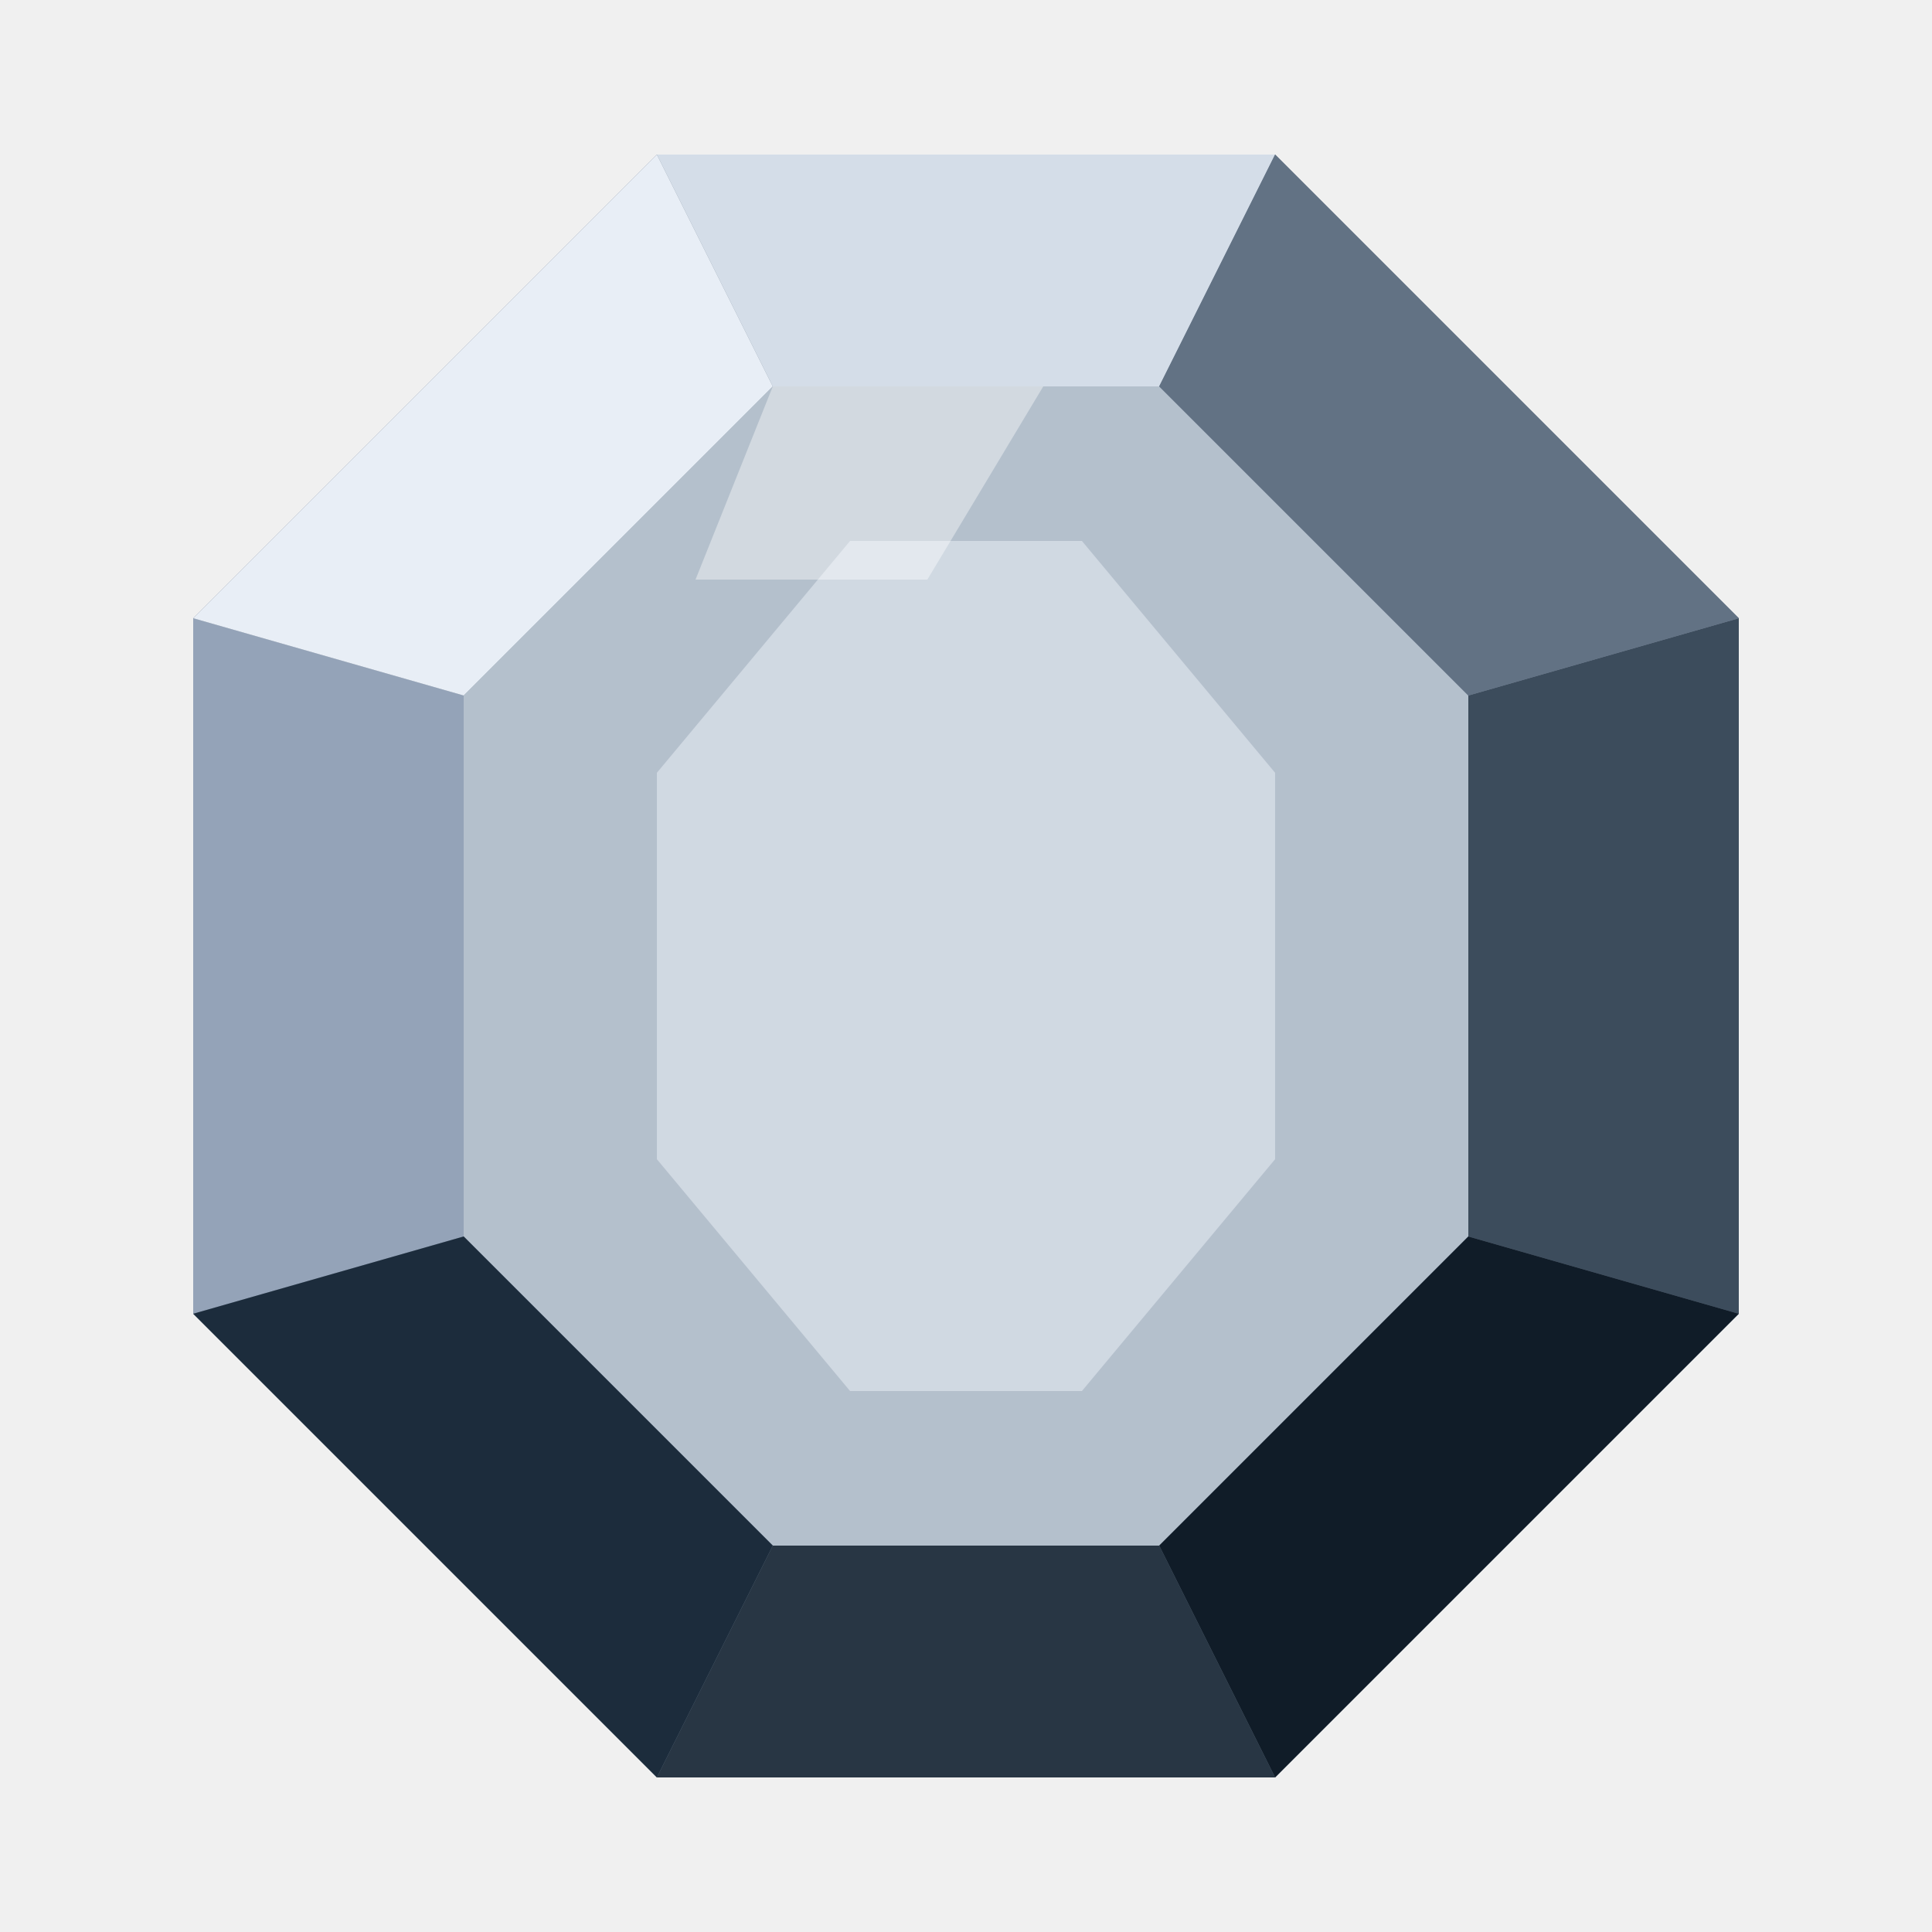
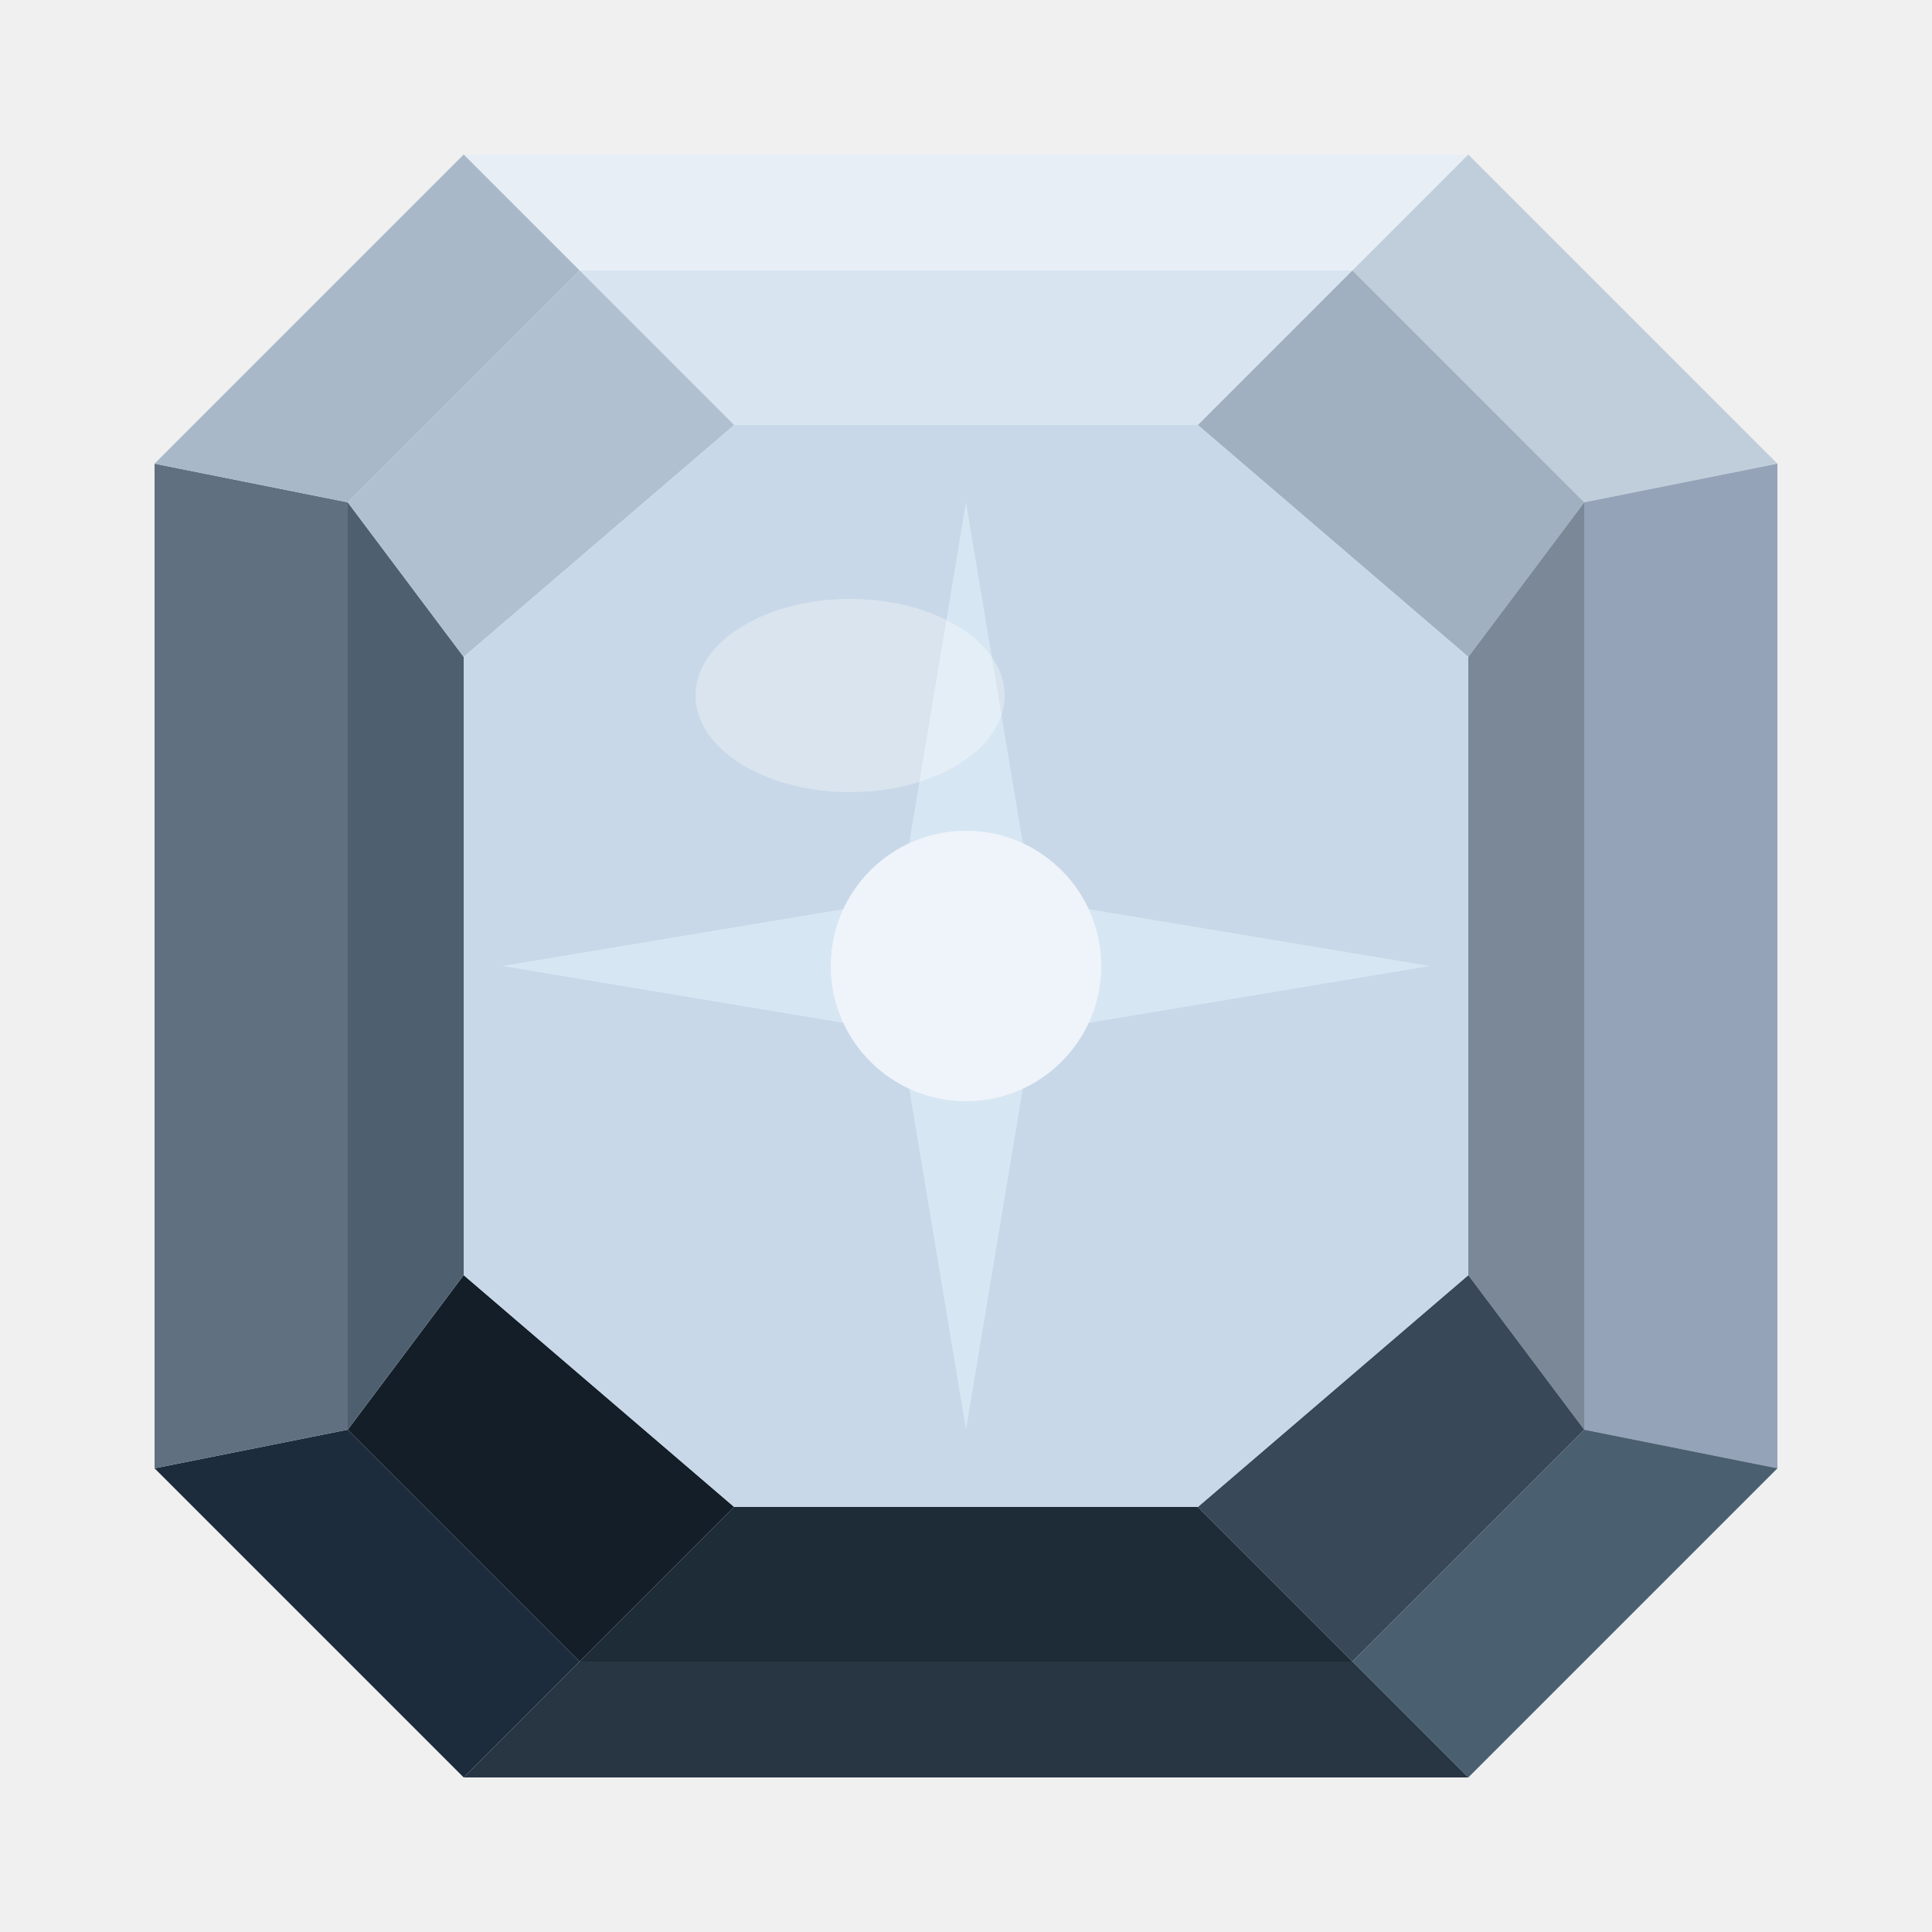
<svg xmlns="http://www.w3.org/2000/svg" viewBox="0 0 100 100">
-   <polygon points="34,8 66,8 90,32 90,68 66,92 34,92 10,68 10,32" fill="#748294" />
-   <polygon points="40,20 60,20 76,36 76,64 60,80 40,80 24,64 24,36" fill="#B4C0CC" />
-   <polygon points="34,8 66,8 60,20 40,20" fill="#D4DDE8" />
-   <polygon points="10,32 24,36 24,64 10,68" fill="#94A3B8" />
-   <polygon points="90,32 76,36 76,64 90,68" fill="#3C4C5C" />
-   <polygon points="34,92 66,92 60,80 40,80" fill="#283644" />
-   <polygon points="10,32 34,8 40,20 24,36" fill="#E8EEF6" />
-   <polygon points="66,8 90,32 76,36 60,20" fill="#627284" />
-   <polygon points="10,68 34,92 40,80 24,64" fill="#1C2C3C" />
-   <polygon points="90,68 66,92 60,80 76,64" fill="#101C28" />
-   <polygon points="44,28 56,28 66,40 66,60 56,72 44,72 34,60 34,40" fill="#ECF2F8" opacity="0.5" />
-   <polygon points="40,20 54,20 48,30 36,30" fill="white" opacity="0.4" />
+   <polygon points="24,8 76,8 70,14 30,14" fill="#E8EEF6" />
+   <polygon points="76,8 92,24 82,26 70,14" fill="#C0CEDC" />
+   <polygon points="92,24 92,76 82,74 82,26" fill="#94A3B8" />
+   <polygon points="92,76 76,92 70,86 82,74" fill="#4A6070" />
+   <polygon points="76,92 24,92 30,86 70,86" fill="#283644" />
+   <polygon points="24,92 8,76 18,74 30,86" fill="#1C2C3C" />
+   <polygon points="8,76 8,24 18,26 18,74" fill="#607080" />
+   <polygon points="8,24 24,8 30,14 18,26" fill="#A8B8C8" />
+   <polygon points="30,14 70,14 62,22 38,22" fill="#D8E4F0" />
+   <polygon points="70,14 82,26 76,34 62,22" fill="#A0B0C0" />
+   <polygon points="82,26 82,74 76,66 76,34" fill="#7A8898" />
+   <polygon points="82,74 70,86 62,78 76,66" fill="#384858" />
+   <polygon points="70,86 30,86 38,78 62,78" fill="#1E2C38" />
+   <polygon points="30,86 18,74 24,66 38,78" fill="#141E28" />
+   <polygon points="18,74 18,26 24,34 24,66" fill="#4E6070" />
+   <polygon points="18,26 30,14 38,22 24,34" fill="#B0C0D0" />
+   <polygon points="38,22 62,22 76,34 76,66 62,78 38,78 24,66 24,34" fill="#C8D8E8" />
+   <polygon points="50,26 54,50 50,74 46,50" fill="#D8E8F4" opacity="0.9" />
+   <polygon points="26,50 50,46 74,50 50,54" fill="#D8E8F4" opacity="0.9" />
+   <circle cx="50" cy="50" r="7" fill="#EEF4FA" />
+   <ellipse cx="44" cy="36" rx="8" ry="5" fill="white" opacity="0.32" />
</svg>
